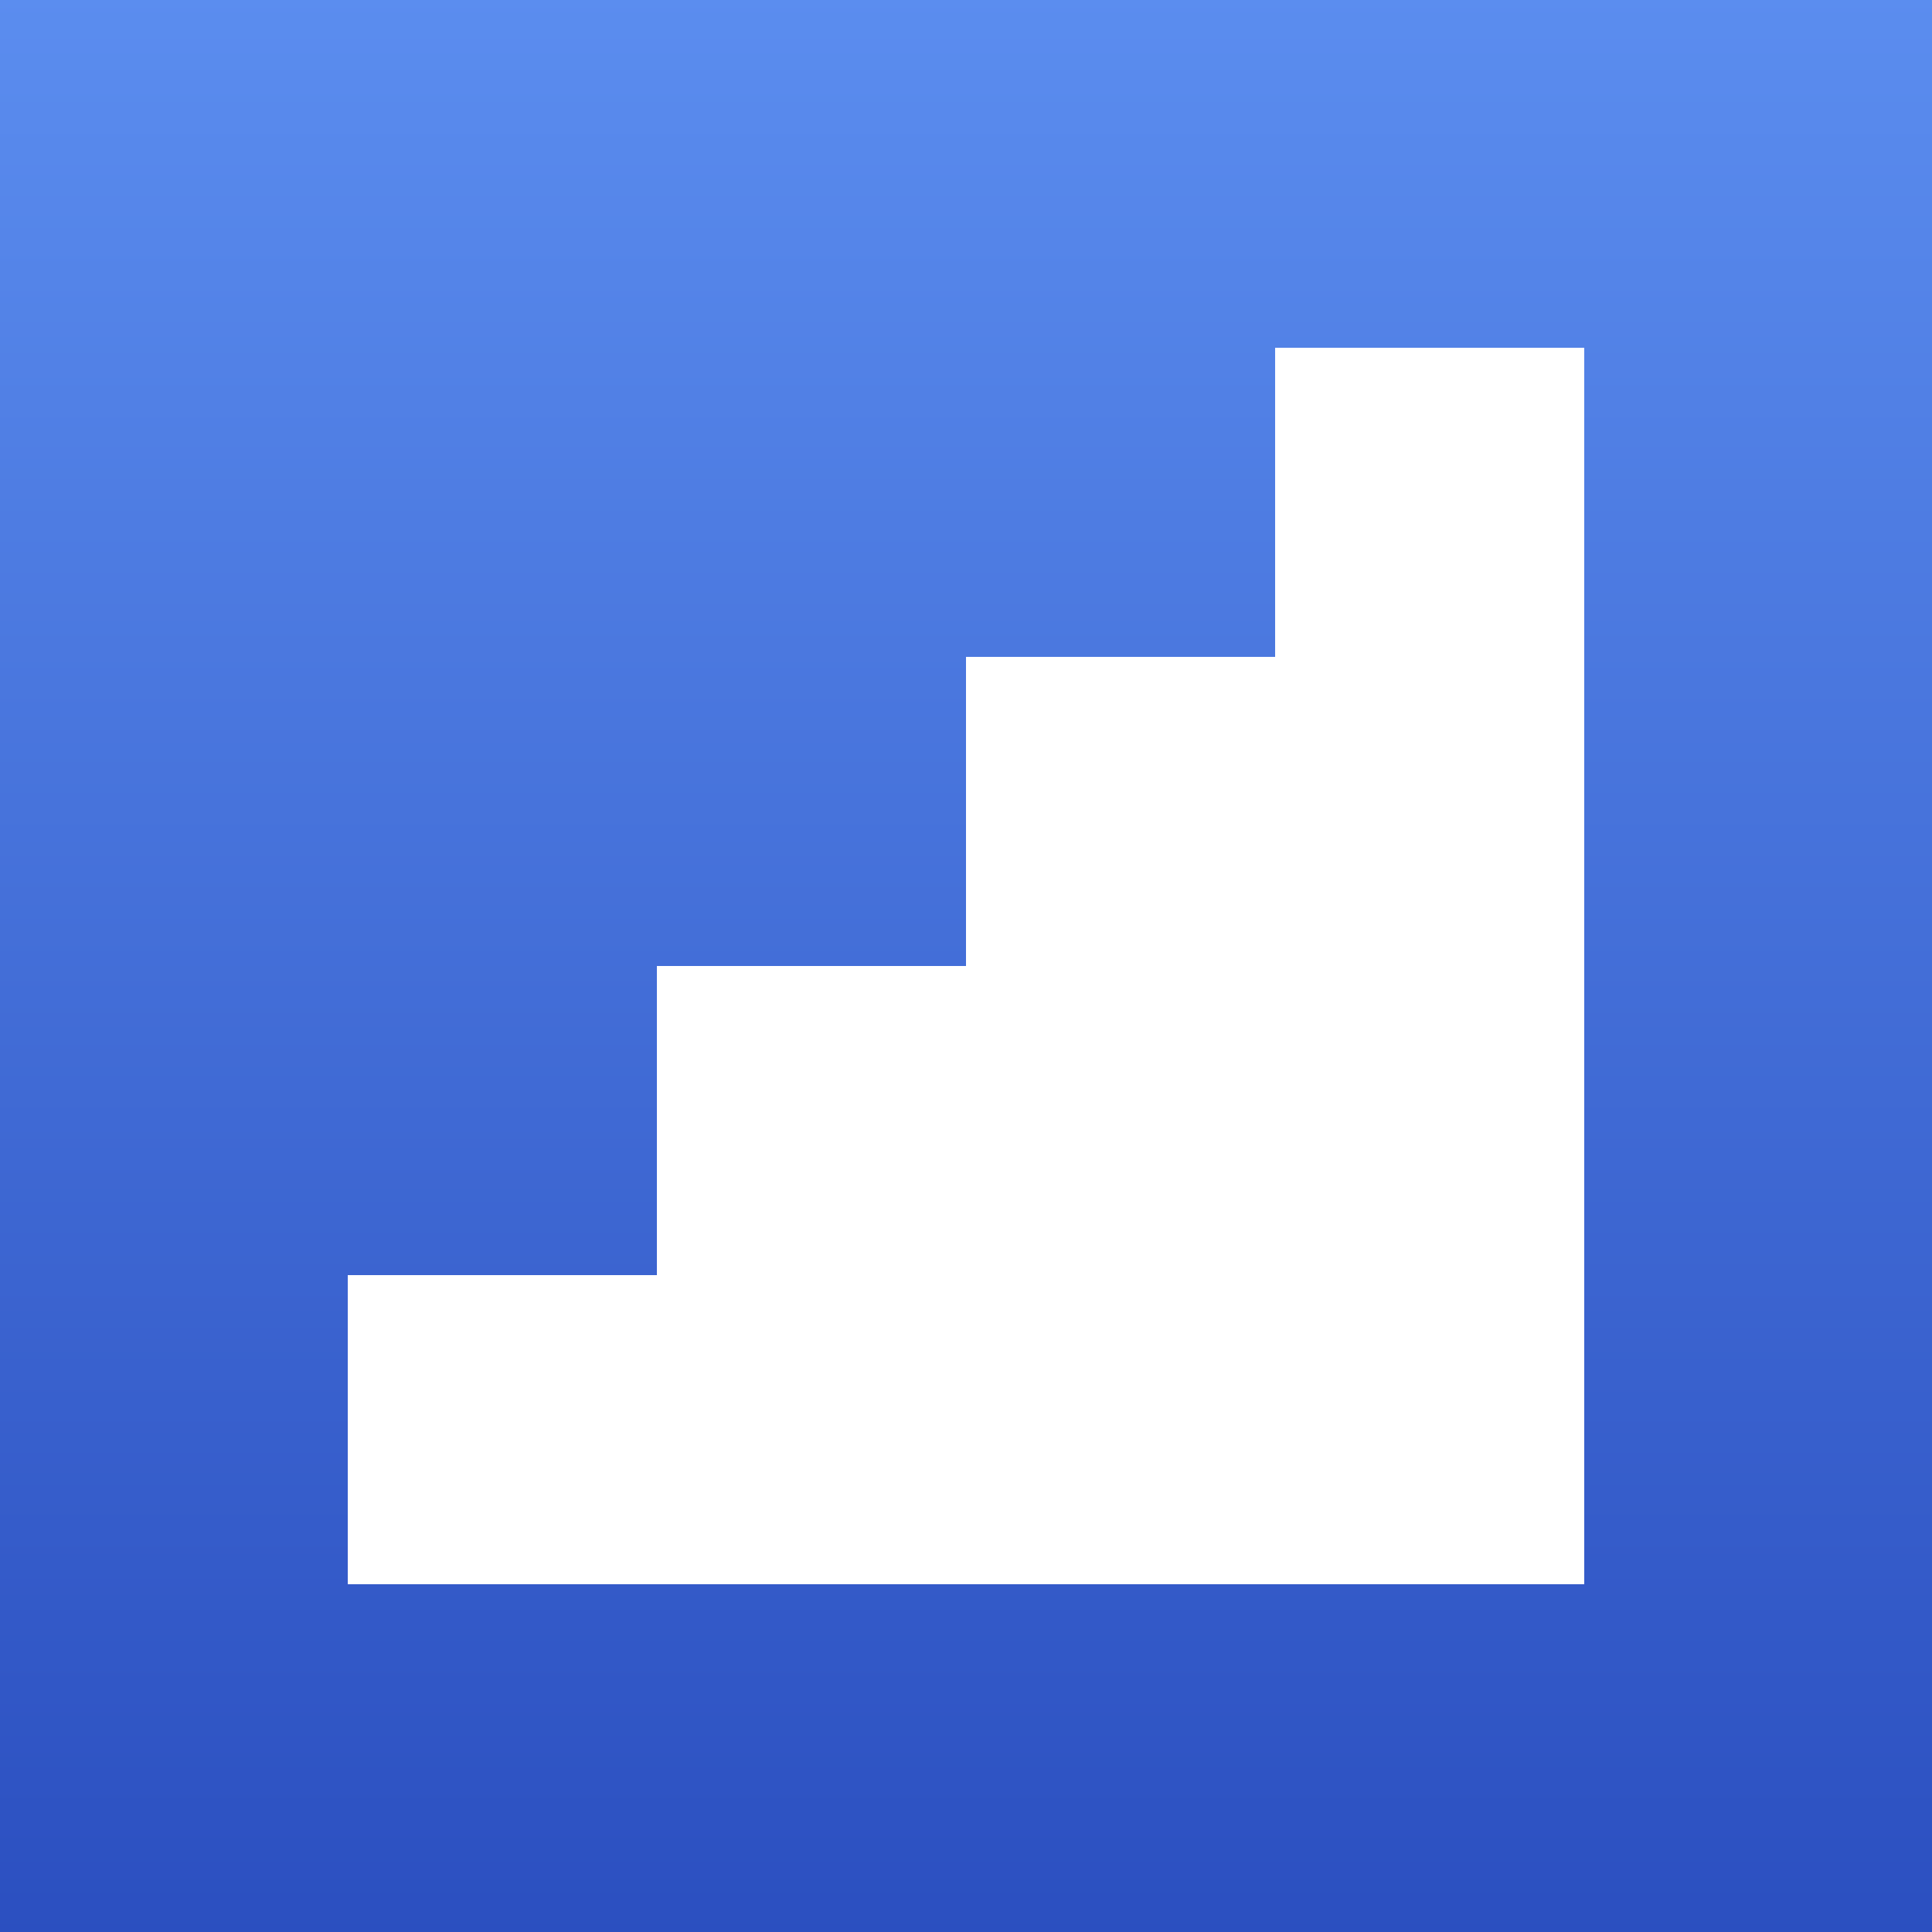
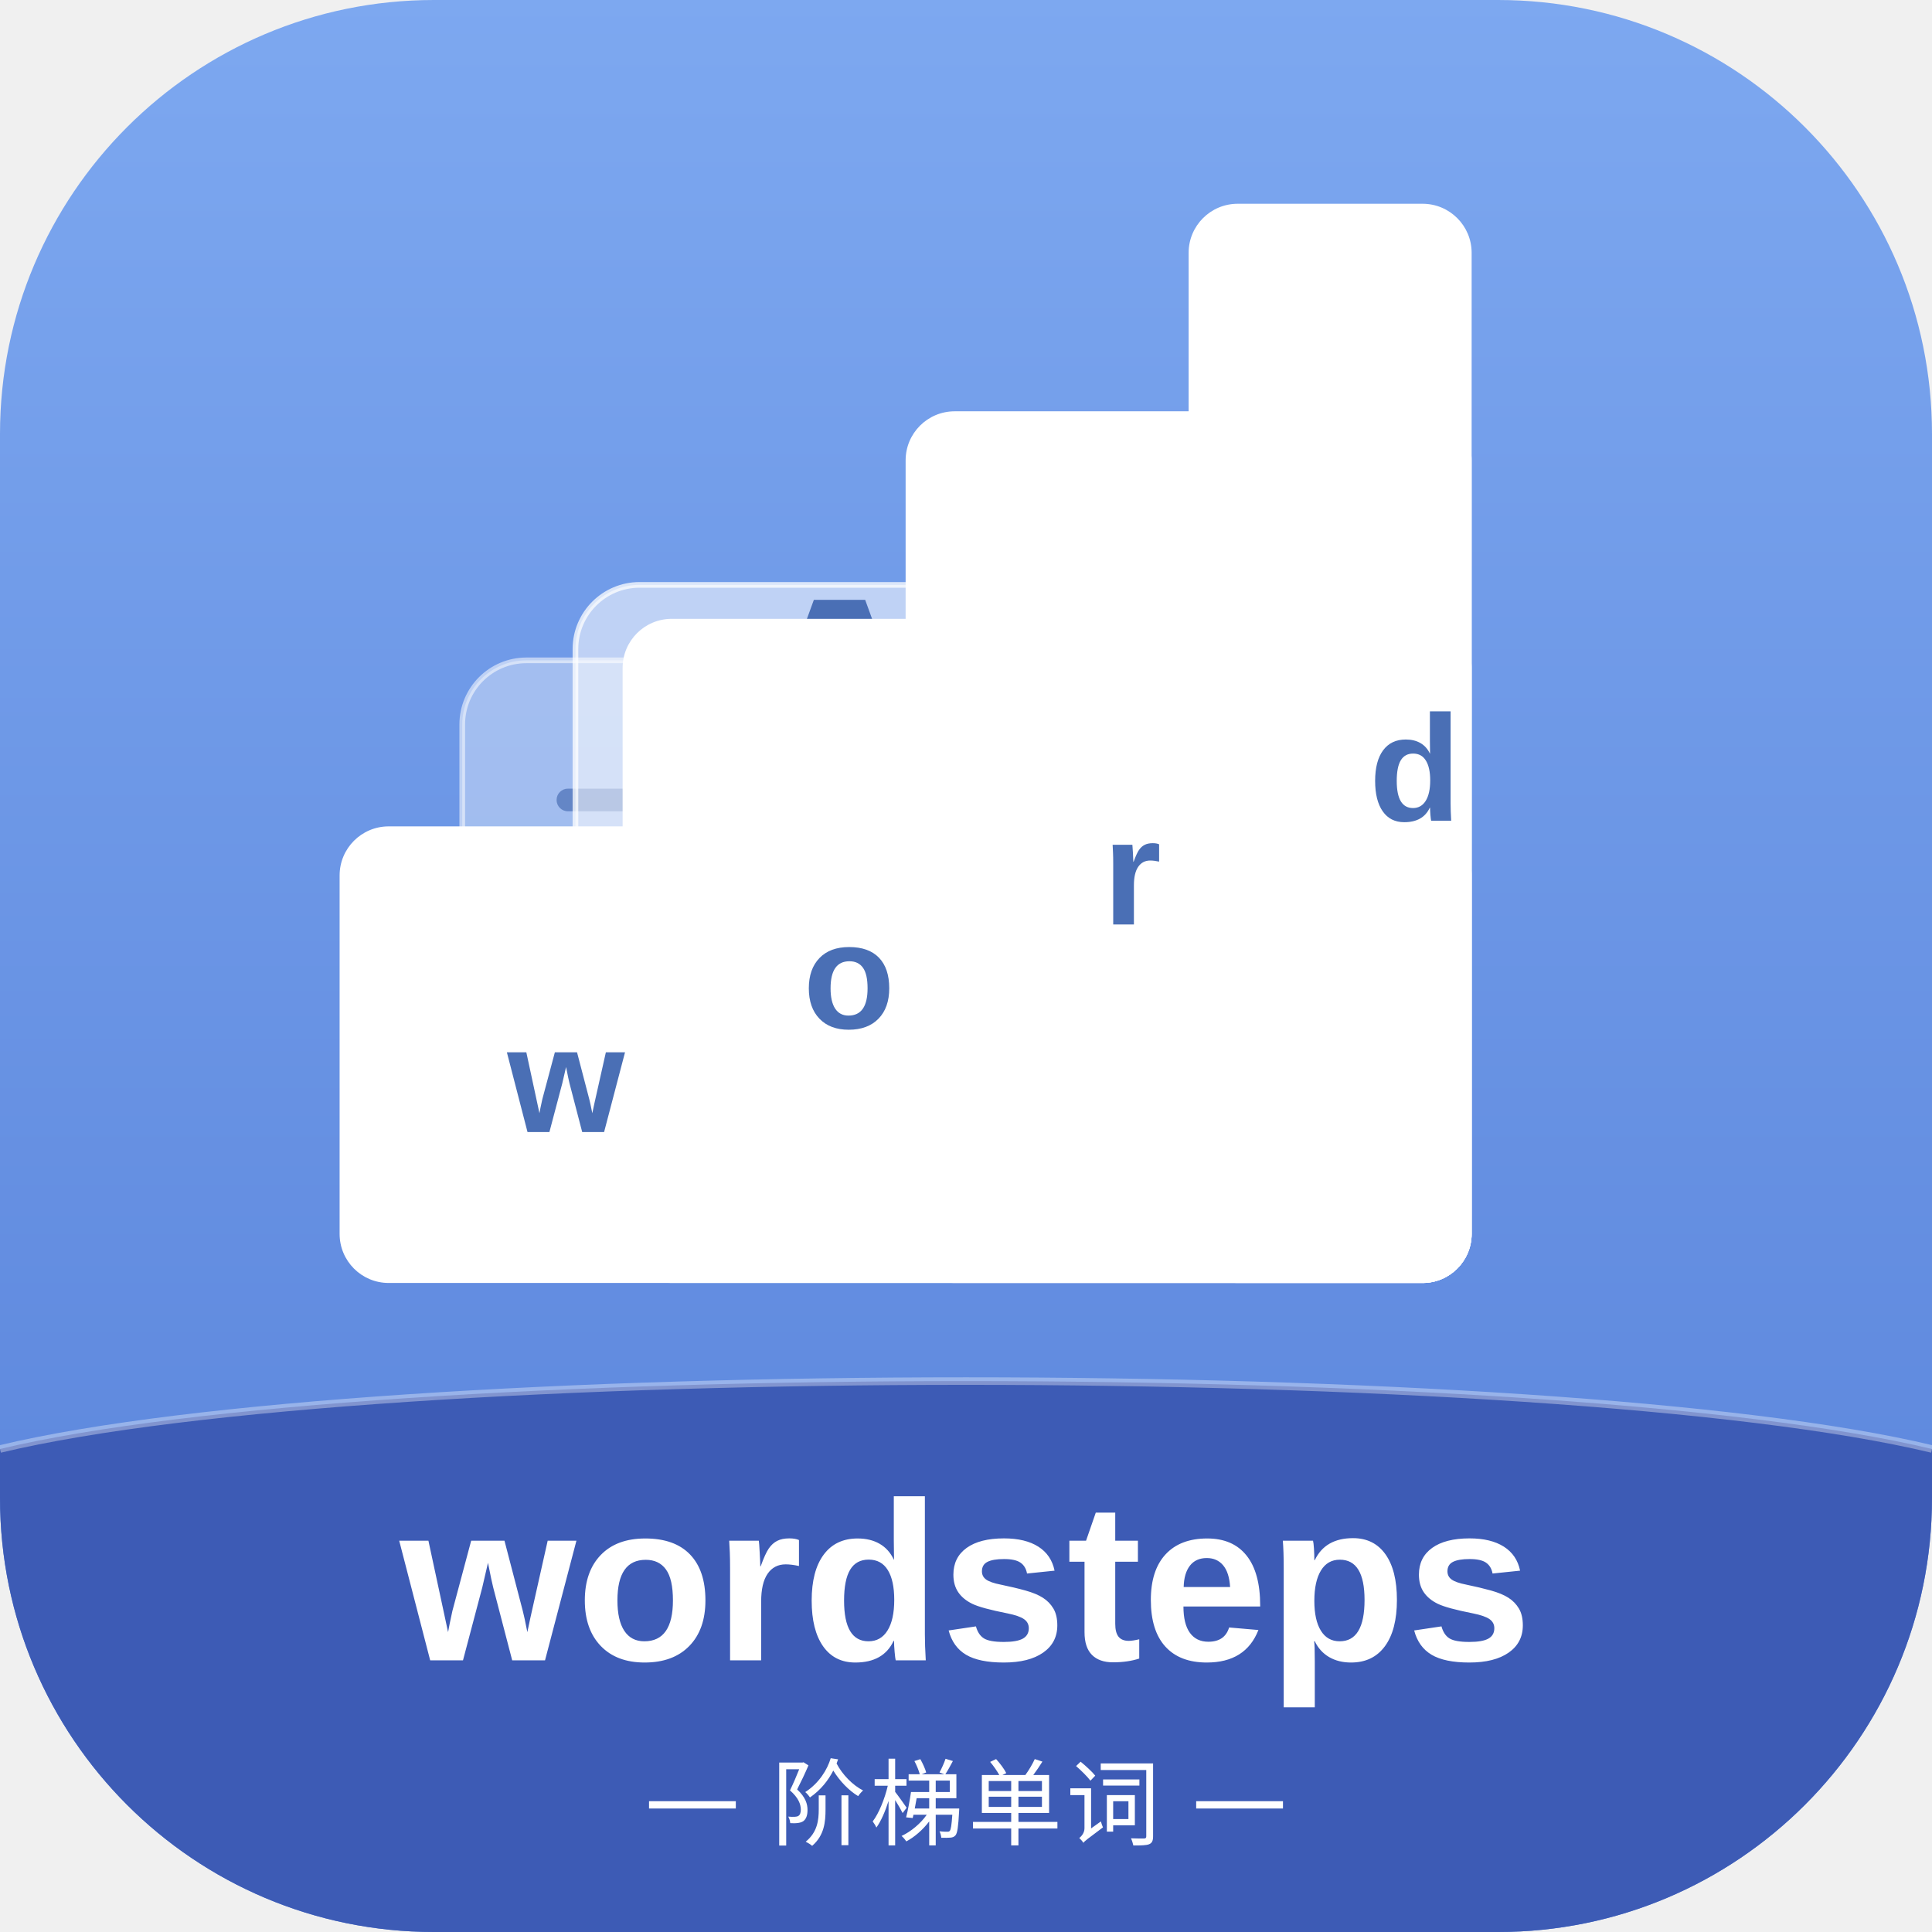
- <svg xmlns="http://www.w3.org/2000/svg" width="512" height="512" viewBox="0 0 512 512">
+ <svg xmlns="http://www.w3.org/2000/svg" viewBox="0 0 1024 1024">
  <defs>
-     <linearGradient id="g" x1="0" y1="0" x2="0" y2="1">
-       <stop offset="0" stop-color="#5B8DEF" />
-       <stop offset="1" stop-color="#2B4FC0" />
+     <linearGradient id="bg" x1="0" y1="0" x2="0" y2="1">
+       <stop offset="0" stop-color="#7DA8F0" />
+       <stop offset="1" stop-color="#5680D9" />
    </linearGradient>
+     <clipPath id="round">
+       <rect x="0" y="0" width="1024" height="1024" rx="230" ry="230" />
+     </clipPath>
  </defs>
-   <rect width="512" height="512" fill="url(#g)" />
-   <polygon fill="#ffffff" points="92.16,419.84 92.16,337.92 174.08,337.92 174.08,256 256,256 256,174.08 337.92,174.08 337.92,92.16 419.84,92.16 419.84,419.84" />
+   <g clip-path="url(#round)">
+     <rect width="1024" height="1024" fill="url(#bg)" />
+     <g transform="translate(245,310)">
+       <rect x="0" y="40" width="280" height="200" rx="34" fill="rgba(255,255,255,0.36)" stroke="rgba(255,255,255,0.55)" stroke-width="3" />
+       <rect x="50" y="108" width="180" height="12" rx="6" fill="rgba(74,111,181,0.7)" />
+       <rect x="50" y="140" width="180" height="12" rx="6" fill="rgba(74,111,181,0.7)" />
+       <rect x="50" y="172" width="180" height="12" rx="6" fill="rgba(74,111,181,0.7)" />
+       <rect x="60" y="0" width="280" height="200" rx="34" fill="rgba(255,255,255,0.55)" stroke="rgba(255,255,255,0.75)" stroke-width="3" />
+       <text x="200" y="118" font-family="Segoe UI, Arial, sans-serif" font-weight="bold" font-size="160" fill="#4A6FB5" text-anchor="middle">A</text>
+     </g>
+     <g>
+       <rect x="180" y="438" width="600" height="242" rx="26" fill="#FFFFFF" />
+       <rect x="330" y="328" width="450" height="352" rx="26" fill="#FFFFFF" />
+       <rect x="480" y="218" width="300" height="462" rx="26" fill="#FFFFFF" />
+       <rect x="630" y="108" width="150" height="572" rx="26" fill="#FFFFFF" />
+       <text x="300" y="600" font-family="Segoe UI, Arial, sans-serif" font-weight="bold" font-size="80" fill="#4A6FB5" text-anchor="middle">w</text>
+       <text x="450" y="545" font-family="Segoe UI, Arial, sans-serif" font-weight="bold" font-size="80" fill="#4A6FB5" text-anchor="middle">o</text>
+       <text x="600" y="490" font-family="Segoe UI, Arial, sans-serif" font-weight="bold" font-size="80" fill="#4A6FB5" text-anchor="middle">r</text>
+       <text x="750" y="435" font-family="Segoe UI, Arial, sans-serif" font-weight="bold" font-size="80" fill="#4A6FB5" text-anchor="middle">d</text>
+     </g>
+     <path d="M 0,768 C 200,720 824,720 1024,768 L 1024,1024 L 0,1024 Z" fill="#3D5BB5" />
+     <path d="M 0,768 C 200,720 824,720 1024,768" fill="none" stroke="rgba(255,255,255,0.35)" stroke-width="4" />
+     <text x="512" y="880" font-family="Segoe UI, Arial, sans-serif" font-weight="bold" font-size="120" fill="#FFFFFF" text-anchor="middle">wordsteps</text>
+     <text x="512" y="970" font-family="Microsoft YaHei, sans-serif" font-size="50" fill="#FFFFFF" text-anchor="middle" letter-spacing="2">— 阶梯单词 —</text>
+   </g>
</svg>
